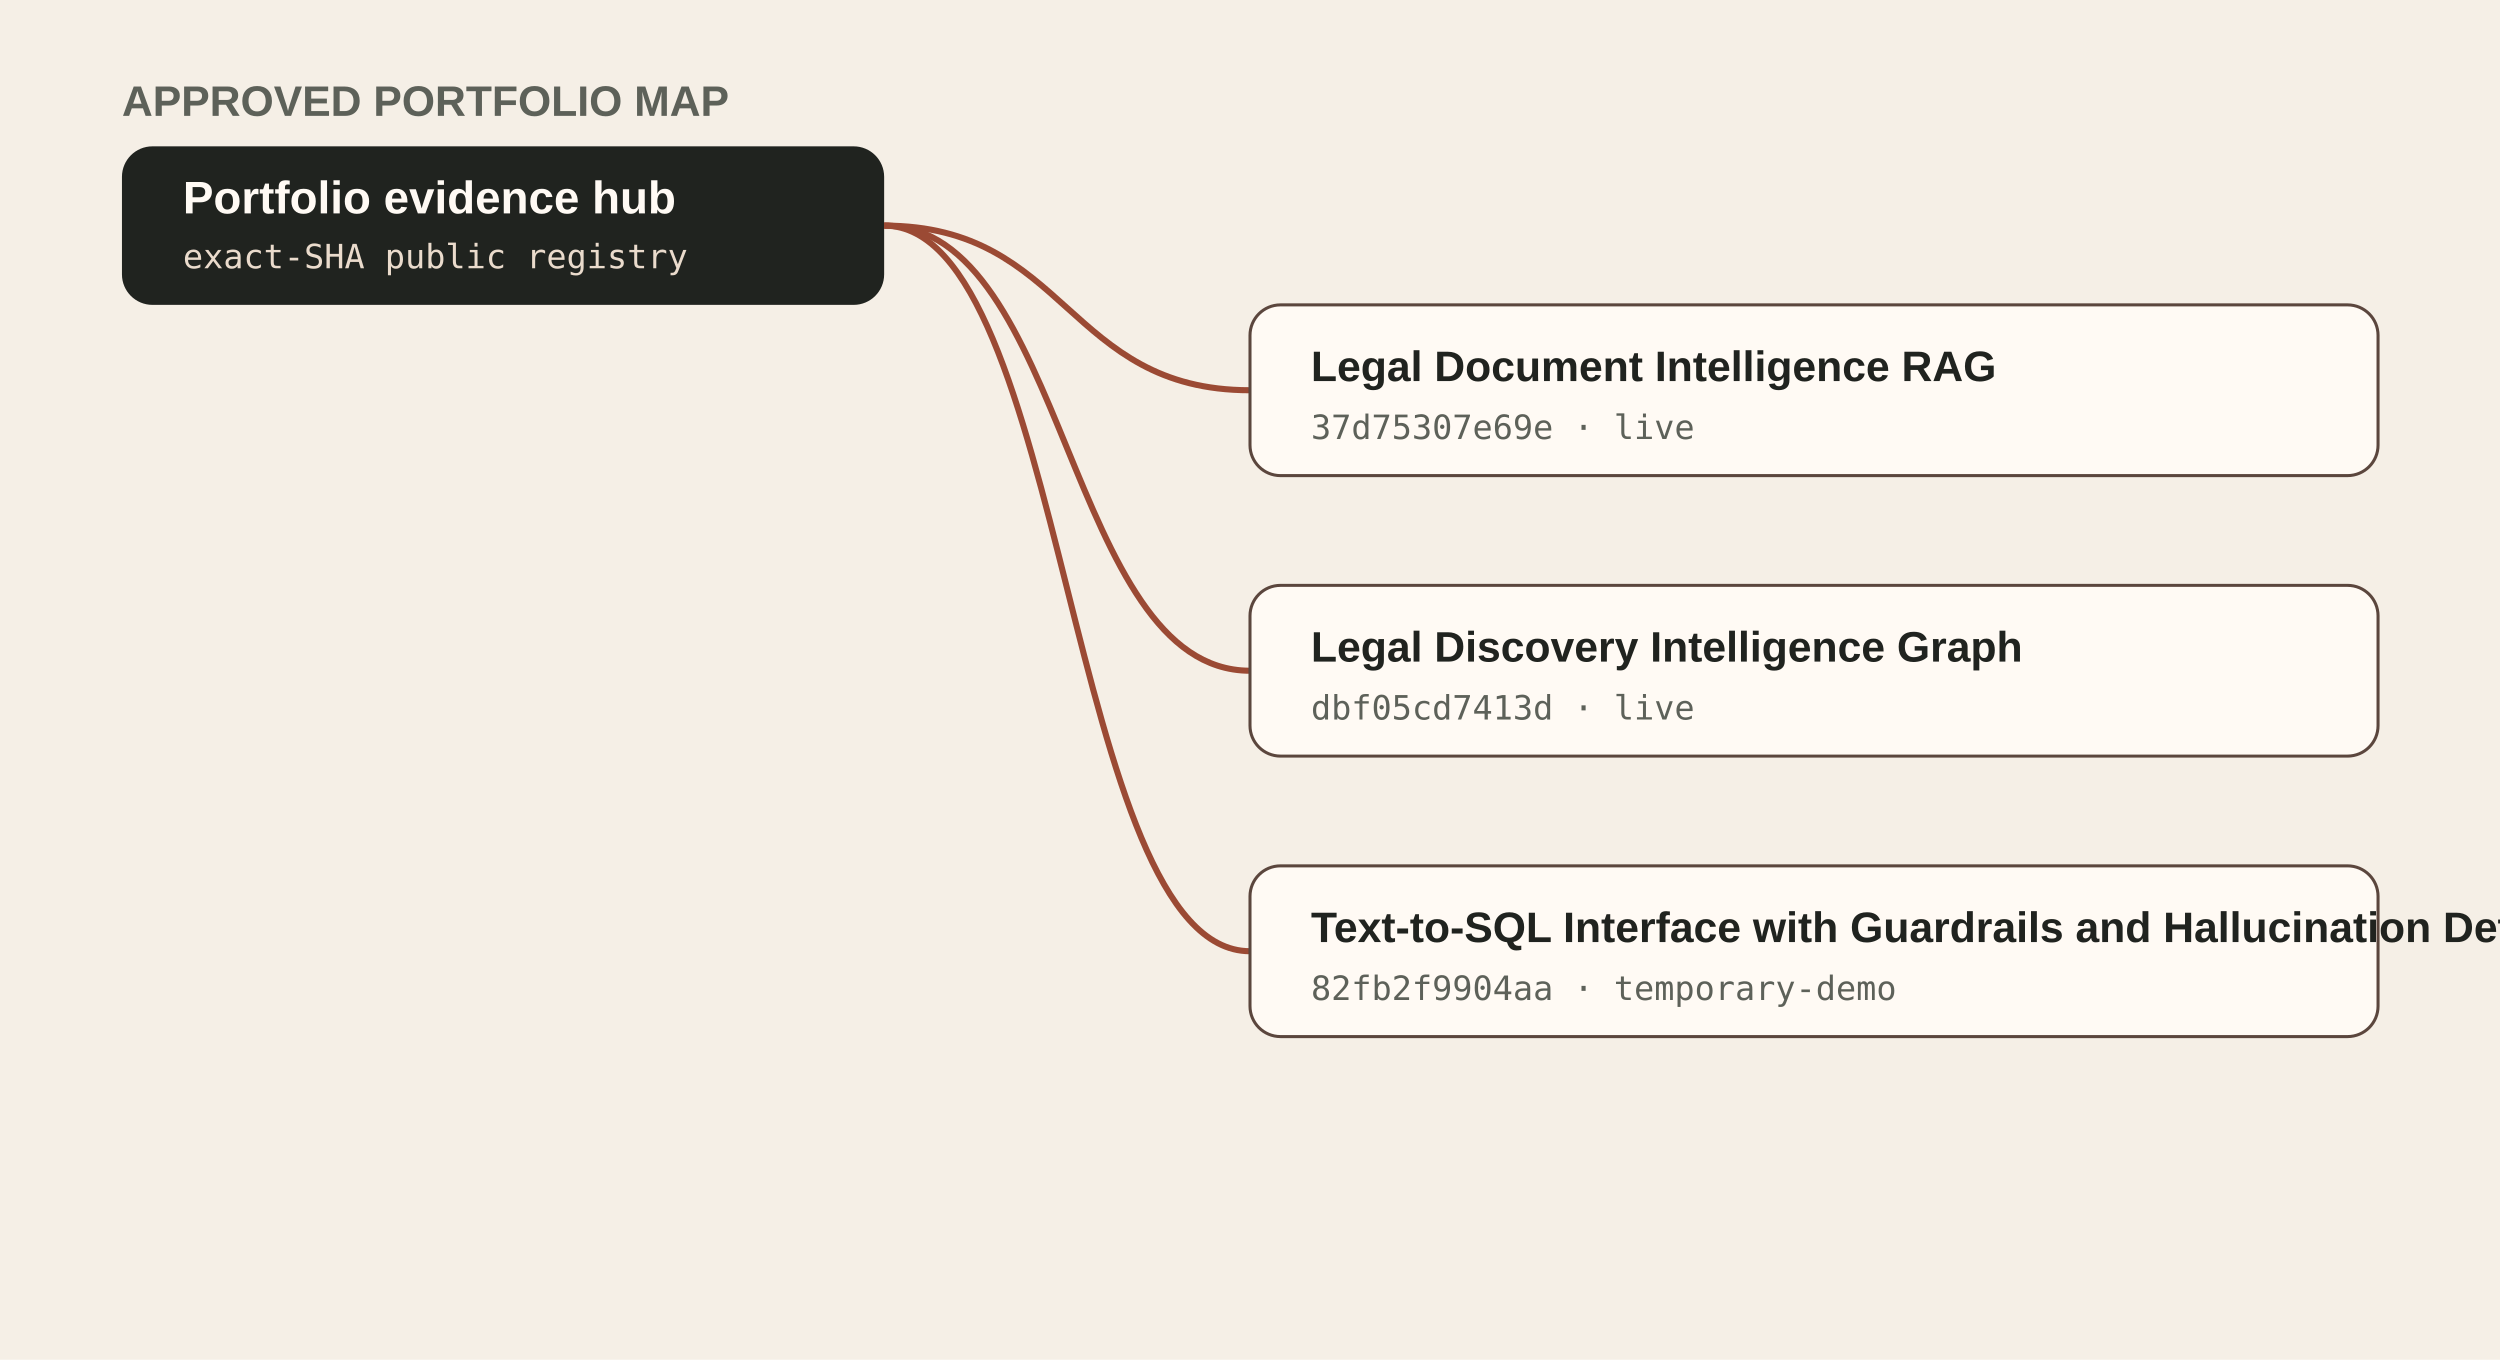
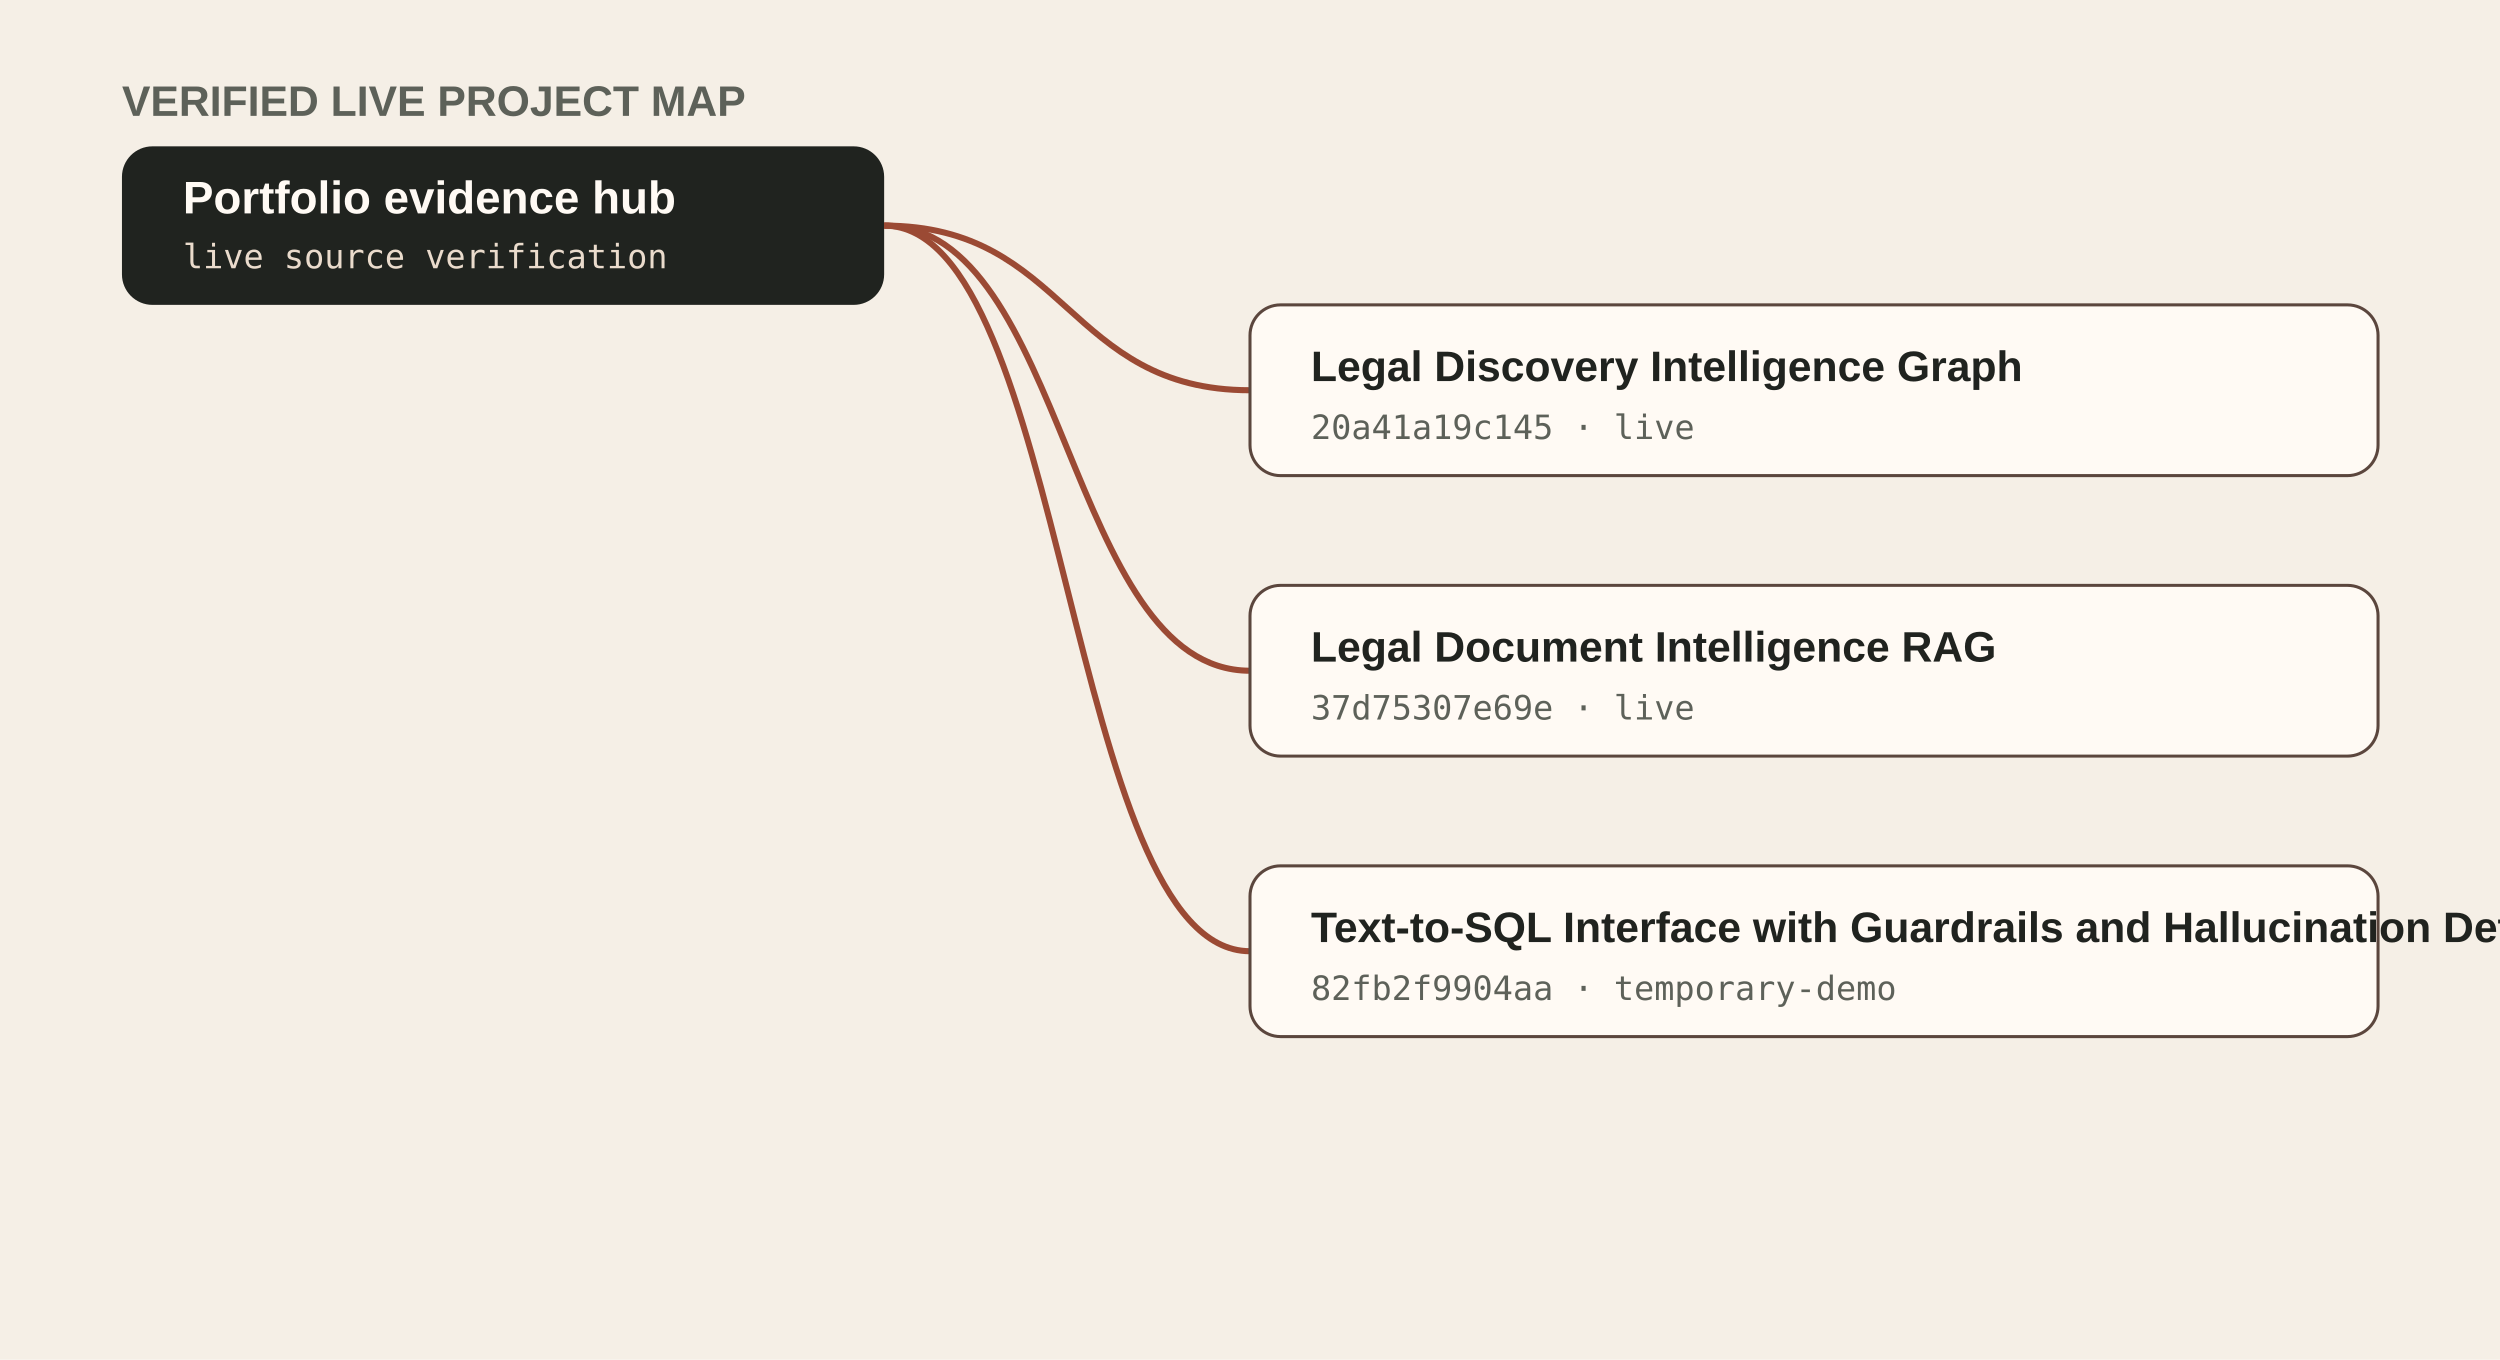
<svg xmlns="http://www.w3.org/2000/svg" width="820" height="446" viewBox="0 0 820 446" role="img" aria-labelledby="title desc">
  <rect width="820" height="446" fill="#f5efe6" />
-   <text x="40" y="38" font-family="Arial, sans-serif" font-size="14" font-weight="700" fill="#5d6159">APPROVED PORTFOLIO MAP</text>
+   <text x="40" y="38" font-family="Arial, sans-serif" font-size="14" font-weight="700" fill="#5d6159">VERIFIED LIVE PROJECT MAP</text>
  <rect x="40" y="48" width="250" height="52" rx="10" fill="#20231f" />
  <text x="60" y="70" font-family="Arial, sans-serif" font-size="15" font-weight="700" fill="#fffaf4">Portfolio evidence hub</text>
-   <text x="60" y="88" font-family="monospace" font-size="11" fill="#eadbcc">exact-SHA public registry</text>
+   <text x="60" y="88" font-family="monospace" font-size="11" fill="#eadbcc">live source verification</text>
  <path d="M290 74 C 350 74, 350 128, 410 128" stroke="#9b4a34" stroke-width="2" fill="none" />
  <rect x="410" y="100" width="370" height="56" rx="10" fill="#fffaf4" stroke="#5b463d" />
-   <text x="430" y="125" font-family="Arial, sans-serif" font-size="14" font-weight="700" fill="#20231f">Legal Document Intelligence RAG</text>
-   <text x="430" y="144" font-family="monospace" font-size="11" fill="#5d6159">37d75307e69e · live</text>
+   <text x="430" y="125" font-family="Arial, sans-serif" font-size="14" font-weight="700" fill="#20231f">Legal Discovery Intelligence Graph</text>
+   <text x="430" y="144" font-family="monospace" font-size="11" fill="#5d6159">20a41a19c145 · live</text>
  <path d="M290 74 C 350 74, 350 220, 410 220" stroke="#9b4a34" stroke-width="2" fill="none" />
  <rect x="410" y="192" width="370" height="56" rx="10" fill="#fffaf4" stroke="#5b463d" />
-   <text x="430" y="217" font-family="Arial, sans-serif" font-size="14" font-weight="700" fill="#20231f">Legal Discovery Intelligence Graph</text>
-   <text x="430" y="236" font-family="monospace" font-size="11" fill="#5d6159">dbf05cd7413d · live</text>
+   <text x="430" y="217" font-family="Arial, sans-serif" font-size="14" font-weight="700" fill="#20231f">Legal Document Intelligence RAG</text>
+   <text x="430" y="236" font-family="monospace" font-size="11" fill="#5d6159">37d75307e69e · live</text>
  <path d="M290 74 C 350 74, 350 312, 410 312" stroke="#9b4a34" stroke-width="2" fill="none" />
  <rect x="410" y="284" width="370" height="56" rx="10" fill="#fffaf4" stroke="#5b463d" />
  <text x="430" y="309" font-family="Arial, sans-serif" font-size="14" font-weight="700" fill="#20231f">Text-to-SQL Interface with Guardrails and Hallucination Detection</text>
  <text x="430" y="328" font-family="monospace" font-size="11" fill="#5d6159">82fb2f9904aa · temporary-demo</text>
</svg>
